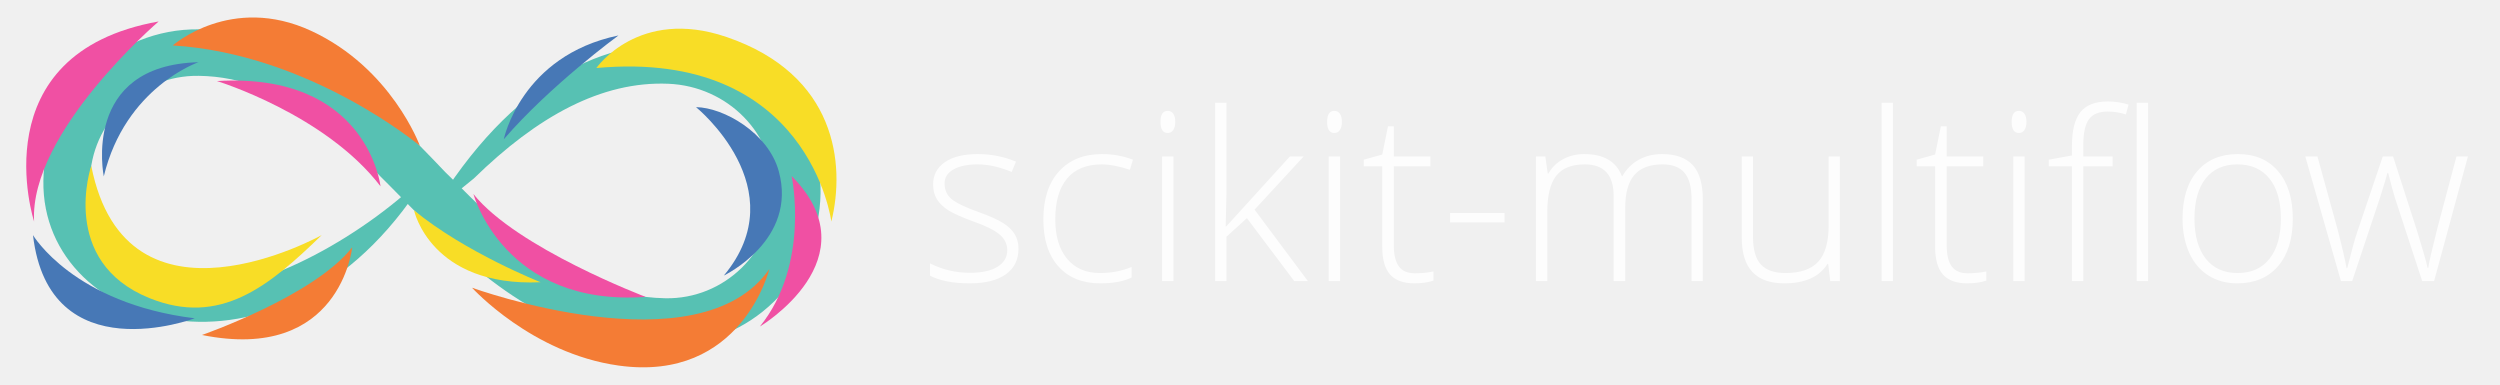
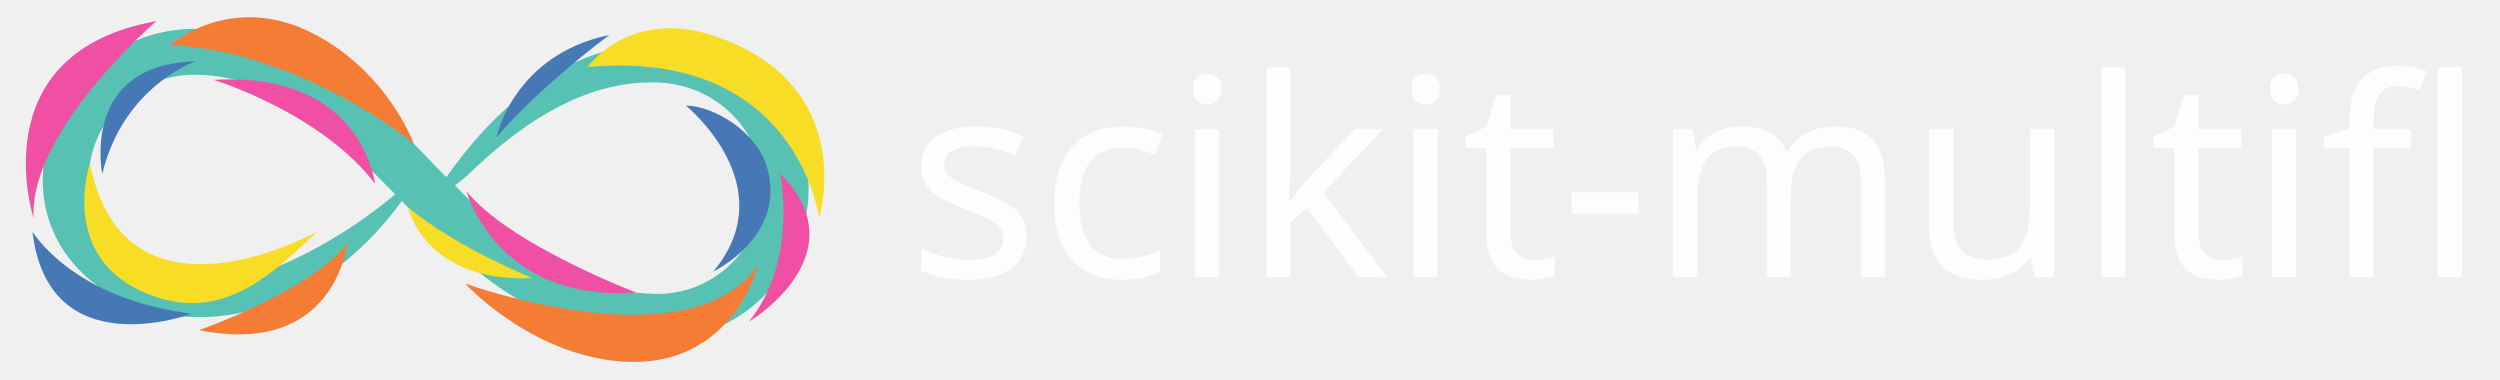
- <svg xmlns="http://www.w3.org/2000/svg" viewBox="0 0 649.655 100" height="100" width="649.655" xml:space="preserve" id="svg2" version="1.1">
+ <svg xmlns="http://www.w3.org/2000/svg" viewBox="0 0 659.259 100" height="100" width="659.259" xml:space="preserve" id="svg2" version="1.1">
  <defs id="defs6">
-     <rect id="rect918" height="10305.569" width="16207.849" y="15691.071" x="-2305.421" />
-     <rect id="rect894" height="4928.572" width="13950" y="4628.004" x="-5975.387" />
    <radialGradient id="radialGradient18" spreadMethod="pad" gradientTransform="matrix(3.106398,1.6492457e-7,1.6492492e-7,-3.106398,6000,6000)" gradientUnits="userSpaceOnUse" r="1" cy="4.5474735e-13" cx="2.2737368e-13" fy="4.5474735e-13" fx="2.2737368e-13">
      <stop id="stop14" offset="0" style="stop-opacity:1;stop-color:#ffffff" />
      <stop id="stop16" offset="1" style="stop-opacity:1;stop-color:#f2fbfe" />
    </radialGradient>
  </defs>
-   <g transform="matrix(1.333333,0,0,-1.333333,229.7827,328.4958)" id="g10">
+   <g transform="matrix(1.333333,0,0,-1.333333,226.4203,328.4958)" id="g10">
    <g transform="scale(0.1)" id="g12">
      <g id="g4776">
-         <g transform="matrix(0.4545455,0,0,0.4545455,388.8188,1139.301)" id="g868">
+         <g id="g868">
          <g id="g4891" transform="matrix(1.006391,0,0,1.006391,-5579.518,-7739.059)" style="opacity:1">
-             <g transform="matrix(0.8466427,0,0,0.8466427,834.9881,901.0258)" id="g196" style="opacity:0.86">
-               <path id="path22" style="fill:#3fb9a9;fill-opacity:1;fill-rule:nonzero;stroke:none;stroke-width:0.544" d="m 2280.25,10366.975 213.326,173.818 c 318.359,310.996 641.289,489.945 978.177,475.96 297.37,-12.342 536.174,-249.977 531.837,-547.575 -4.337,-297.593 -250.004,-537.796 -547.575,-531.832 -541.023,10.835 -920.924,457.208 -1105.31,633.083 -350.547,369.365 -702.744,712.381 -1239.01,720.201 -427.294,6.225 -778.734,-335.109 -784.959,-762.403 -11.254,-771.73 1243.848,-1125.591 1944.361,50.642 -314.74,-319.572 -829.016,-606.722 -1178.552,-601.623 -297.593,4.337 -536.174,249.977 -531.837,547.569 4.337,297.599 249.982,536.18 547.575,531.837 897.611,-13.082 1194.017,-1324.039 2344.32,-1353.283 427.201,-10.856 778.734,335.109 784.959,762.402 11.069,759.187 -1151.669,1250.063 -1957.312,-98.796" />
-               <path id="path24" style="fill:#f9da06;fill-opacity:1;fill-rule:nonzero;stroke:none;stroke-width:0.544" d="m 567.652,10603.7 c 0,0 -164.518,-481.483 293.582,-665.946 355.548,-143.169 601.357,60.176 866.347,317.543 0,0 -982.857,-549.044 -1159.929,348.403" />
-               <path id="path26" style="fill:#f9da06;fill-opacity:1;fill-rule:nonzero;stroke:none;stroke-width:0.544" d="m 3109.511,11095.959 c 0,0 212.27,307.448 655.367,155.99 552.995,-189.022 598.189,-639.591 527.07,-928.814 0,0 -110.671,870.587 -1182.437,772.824" />
-               <path id="path28" style="fill:#f46a17;fill-opacity:1;fill-rule:nonzero;stroke:none;stroke-width:0.544" d="m 2483.846,9990.29 c 0,0 1144.099,-415.79 1496.225,94.291 0,0 -139.023,-571.949 -758.142,-486.017 -438.134,60.813 -738.083,391.726 -738.083,391.726" />
-               <path id="path30" style="fill:#f46a17;fill-opacity:1;fill-rule:nonzero;stroke:none;stroke-width:0.544" d="m 977.739,11209.585 c 0,0 294.056,260.125 697.694,72.828 403.638,-187.303 545.888,-577.859 545.888,-577.859 0,0 -551.205,462.279 -1243.581,505.031" />
-               <path id="path32" style="fill:#f03697;fill-opacity:1;fill-rule:nonzero;stroke:none;stroke-width:0.544" d="m 279.963,10323.57 c 0,0 -275.194,845.778 626.971,1006.78 0,0 -651.427,-557.321 -626.971,-1006.78" />
-               <path id="path34" style="fill:#f03697;fill-opacity:1;fill-rule:nonzero;stroke:none;stroke-width:0.544" d="m 2490.713,10461.87 c 0,0 154.222,-568.347 866.799,-517.678 0,0 -649.43,246.015 -866.799,517.678" />
-               <path id="path36" style="fill:#f03697;fill-opacity:1;fill-rule:nonzero;stroke:none;stroke-width:0.544" d="m 4092.113,10552.318 c 0,0 95.145,-441.725 -159.805,-757.303 0,0 572.771,341.019 159.805,757.303" />
-               <path id="path38" style="fill:#f03697;fill-opacity:1;fill-rule:nonzero;stroke:none;stroke-width:0.544" d="m 2023.232,10500.752 c 0,0 -64.181,574.892 -823.15,529.665 0,0 545.436,-167.005 823.15,-529.665" />
-               <path id="path40" style="fill:#2c65ad;fill-opacity:1;fill-rule:nonzero;stroke:none;stroke-width:0.544" d="m 274.451,10255.101 c 0,0 203.22,-343.843 813.888,-418.619 0,0 -733.305,-275.94 -813.888,418.619" />
-               <path id="path42" style="fill:#2c65ad;fill-opacity:1;fill-rule:nonzero;stroke:none;stroke-width:0.544" d="m 2643.493,10737.205 c 0,0 85.948,420.535 577.26,522.679 0,0 -344.736,-252.132 -577.26,-522.679" />
-               <path id="path44" style="fill:#2c65ad;fill-opacity:1;fill-rule:nonzero;stroke:none;stroke-width:0.544" d="m 3610.977,10899.073 c 0,0 505.678,-409.575 140.03,-847.432 0,0 372.309,177.328 276.157,525.704 -53.412,193.513 -278.34,320.095 -416.187,321.728" />
-               <path id="path46" style="fill:#2c65ad;fill-opacity:1;fill-rule:nonzero;stroke:none;stroke-width:0.544" d="m 630.701,10550.67 c 0,0 -115.215,558.621 476.423,574.484 0,0 -368.293,-126.153 -476.423,-574.484" />
-               <path id="path48" style="fill:#f46a17;fill-opacity:1;fill-rule:nonzero;stroke:none;stroke-width:0.544" d="m 1124.761,9752.498 c 0,0 565.8,196.81 756.128,441.464 0,0 -59.283,-582.076 -756.128,-441.464" />
-               <path id="path50" style="fill:#f9da06;fill-opacity:1;fill-rule:nonzero;stroke:none;stroke-width:0.544" d="m 2191.999,10379.703 c 0,0 82.809,-386.36 636.936,-361.79 0,0 -380.733,150.587 -636.936,361.79" />
+ 
+ </g>
+           <g transform="matrix(0.4545455,0,0,0.4545455,414.037,1139.301)" id="g86">
+             <g style="opacity:0.86" id="g196" transform="matrix(0.8520534,0,0,0.8520534,-4739.194,-6832.275)">
+               <path d="m 2280.25,10366.975 213.326,173.818 c 318.359,310.996 641.289,489.945 978.177,475.96 297.37,-12.342 536.174,-249.977 531.837,-547.575 -4.337,-297.593 -250.004,-537.796 -547.575,-531.832 -541.023,10.835 -920.924,457.208 -1105.31,633.083 -350.547,369.365 -702.744,712.381 -1239.01,720.201 -427.294,6.225 -778.734,-335.109 -784.959,-762.403 -11.254,-771.73 1243.848,-1125.591 1944.361,50.642 -314.74,-319.572 -829.016,-606.722 -1178.552,-601.623 -297.593,4.337 -536.174,249.977 -531.837,547.569 4.337,297.599 249.982,536.18 547.575,531.837 897.611,-13.082 1194.017,-1324.039 2344.32,-1353.283 427.201,-10.856 778.734,335.109 784.959,762.402 11.069,759.187 -1151.669,1250.063 -1957.312,-98.796" style="fill:#3fb9a9;fill-opacity:1;fill-rule:nonzero;stroke:none;stroke-width:0.544" id="path22" />
+               <path d="m 567.652,10603.7 c 0,0 -164.518,-481.483 293.582,-665.946 355.548,-143.169 601.357,60.176 866.347,317.543 0,0 -982.857,-549.044 -1159.929,348.403" style="fill:#f9da06;fill-opacity:1;fill-rule:nonzero;stroke:none;stroke-width:0.544" id="path24" />
+               <path d="m 3109.511,11095.959 c 0,0 212.27,307.448 655.367,155.99 552.995,-189.022 598.189,-639.591 527.07,-928.814 0,0 -110.671,870.587 -1182.437,772.824" style="fill:#f9da06;fill-opacity:1;fill-rule:nonzero;stroke:none;stroke-width:0.544" id="path26" />
+               <path d="m 2483.846,9990.29 c 0,0 1144.099,-415.79 1496.225,94.291 0,0 -139.023,-571.949 -758.142,-486.017 -438.134,60.813 -738.083,391.726 -738.083,391.726" style="fill:#f46a17;fill-opacity:1;fill-rule:nonzero;stroke:none;stroke-width:0.544" id="path28" />
+               <path d="m 977.739,11209.585 c 0,0 294.056,260.125 697.694,72.828 403.638,-187.303 545.888,-577.859 545.888,-577.859 0,0 -551.205,462.279 -1243.581,505.031" style="fill:#f46a17;fill-opacity:1;fill-rule:nonzero;stroke:none;stroke-width:0.544" id="path30" />
+               <path d="m 279.963,10323.57 c 0,0 -275.194,845.778 626.971,1006.78 0,0 -651.427,-557.321 -626.971,-1006.78" style="fill:#f03697;fill-opacity:1;fill-rule:nonzero;stroke:none;stroke-width:0.544" id="path32" />
+               <path d="m 2490.713,10461.87 c 0,0 154.222,-568.347 866.799,-517.678 0,0 -649.43,246.015 -866.799,517.678" style="fill:#f03697;fill-opacity:1;fill-rule:nonzero;stroke:none;stroke-width:0.544" id="path34" />
+               <path d="m 4092.113,10552.318 c 0,0 95.145,-441.725 -159.805,-757.303 0,0 572.771,341.019 159.805,757.303" style="fill:#f03697;fill-opacity:1;fill-rule:nonzero;stroke:none;stroke-width:0.544" id="path36" />
+               <path d="m 2023.232,10500.752 c 0,0 -64.181,574.892 -823.15,529.665 0,0 545.436,-167.005 823.15,-529.665" style="fill:#f03697;fill-opacity:1;fill-rule:nonzero;stroke:none;stroke-width:0.544" id="path38" />
+               <path d="m 274.451,10255.101 c 0,0 203.22,-343.843 813.888,-418.619 0,0 -733.305,-275.94 -813.888,418.619" style="fill:#2c65ad;fill-opacity:1;fill-rule:nonzero;stroke:none;stroke-width:0.544" id="path40" />
+               <path d="m 2643.493,10737.205 c 0,0 85.948,420.535 577.26,522.679 0,0 -344.736,-252.132 -577.26,-522.679" style="fill:#2c65ad;fill-opacity:1;fill-rule:nonzero;stroke:none;stroke-width:0.544" id="path42" />
+               <path d="m 3610.977,10899.073 c 0,0 505.678,-409.575 140.03,-847.432 0,0 372.309,177.328 276.157,525.704 -53.412,193.513 -278.34,320.095 -416.187,321.728" style="fill:#2c65ad;fill-opacity:1;fill-rule:nonzero;stroke:none;stroke-width:0.544" id="path44" />
+               <path d="m 630.701,10550.67 c 0,0 -115.215,558.621 476.423,574.484 0,0 -368.293,-126.153 -476.423,-574.484" style="fill:#2c65ad;fill-opacity:1;fill-rule:nonzero;stroke:none;stroke-width:0.544" id="path46" />
+               <path d="m 1124.761,9752.498 c 0,0 565.8,196.81 756.128,441.464 0,0 -59.283,-582.076 -756.128,-441.464" style="fill:#f46a17;fill-opacity:1;fill-rule:nonzero;stroke:none;stroke-width:0.544" id="path48" />
+               <path d="m 2191.999,10379.703 c 0,0 82.809,-386.36 636.936,-361.79 0,0 -380.733,150.587 -636.936,361.79" style="fill:#f9da06;fill-opacity:1;fill-rule:nonzero;stroke:none;stroke-width:0.544" id="path50" />
            </g>
-             <text xml:space="preserve" style="font-style:normal;font-weight:normal;font-size:300px;line-height:1.25;font-family:sans-serif;letter-spacing:0px;word-spacing:0px;opacity:0.86;fill:#000000;fill-opacity:1;stroke:none;stroke-width:7.5" x="4848.061" y="-9387.684" id="text163" transform="scale(1,-1)">
-               <tspan id="tspan161" x="4848.061" y="-9387.684" style="font-style:normal;font-variant:normal;font-weight:300;font-stretch:normal;font-size:1000px;font-family:'Open Sans';-inkscape-font-specification:'Open Sans Light';fill:#ffffff;fill-opacity:1;stroke-width:7.5">scikit-multiflow</tspan>
+             <text transform="matrix(1.006391,0,0,-1.006391,-5579.518,-7739.058)" id="text163" y="-9387.684" x="4848.061" style="font-style:normal;font-weight:normal;font-size:1192.38px;line-height:1.25;font-family:sans-serif;letter-spacing:0px;word-spacing:0px;opacity:0.86;fill:#000000;fill-opacity:1;stroke:none;stroke-width:7.5" xml:space="preserve">
+               <tspan style="font-style:normal;font-variant:normal;font-weight:normal;font-stretch:normal;font-family:Flux;-inkscape-font-specification:Flux;fill:#ffffff;stroke-width:7.5" y="-9387.684" x="4848.061" id="tspan161">scikit-multiflow</tspan>
            </text>
-             <text style="font-size:655.809px;line-height:1.25;font-family:'Times New';-inkscape-font-specification:'Times New Roman Italic';shape-inside:url(#rect918)" id="text916" xml:space="preserve" />
+             <rect transform="scale(1,-1)" y="-2913.718" x="-4646.815" height="1650" width="10719.3" id="rect846" style="opacity:0.24;fill:none;fill-opacity:1;stroke:none;stroke-width:22.13;stroke-linecap:round;stroke-linejoin:miter;stroke-miterlimit:4;stroke-dasharray:none;stroke-dashoffset:0;stroke-opacity:1" />
          </g>
-           <rect style="opacity:0.24;fill:none;fill-opacity:1;stroke:none;stroke-width:22.13;stroke-linecap:round;stroke-linejoin:miter;stroke-miterlimit:4;stroke-dasharray:none;stroke-dashoffset:0;stroke-opacity:1" id="rect846" width="10719.3" height="1650" x="-4646.815" y="-2913.718" transform="scale(1,-1)" />
        </g>
-         <text style="font-size:300px;line-height:1.25;font-family:'Times New';-inkscape-font-specification:'Times New Roman Italic';shape-inside:url(#rect894)" id="text892" xml:space="preserve" />
      </g>
      <flowRoot style="font-style:normal;font-weight:normal;font-size:40px;line-height:1.25;font-family:sans-serif;letter-spacing:0px;word-spacing:0px;fill:#000000;fill-opacity:1;stroke:none" id="flowRoot165" xml:space="preserve">
        <flowRegion id="flowRegion167">
          <rect y="433.898" x="1291.525" height="247.458" width="376.271" id="rect169" />
        </flowRegion>
        <flowPara id="flowPara171" />
      </flowRoot>
      <flowRoot style="font-style:normal;font-weight:normal;font-size:40px;line-height:1.25;font-family:sans-serif;letter-spacing:0px;word-spacing:0px;fill:#000000;fill-opacity:1;stroke:none" id="flowRoot173" xml:space="preserve">
        <flowRegion id="flowRegion175">
          <rect y="359.322" x="-362.712" height="200" width="2237.288" id="rect177" />
        </flowRegion>
        <flowPara id="flowPara179" />
      </flowRoot>
    </g>
  </g>
</svg>
